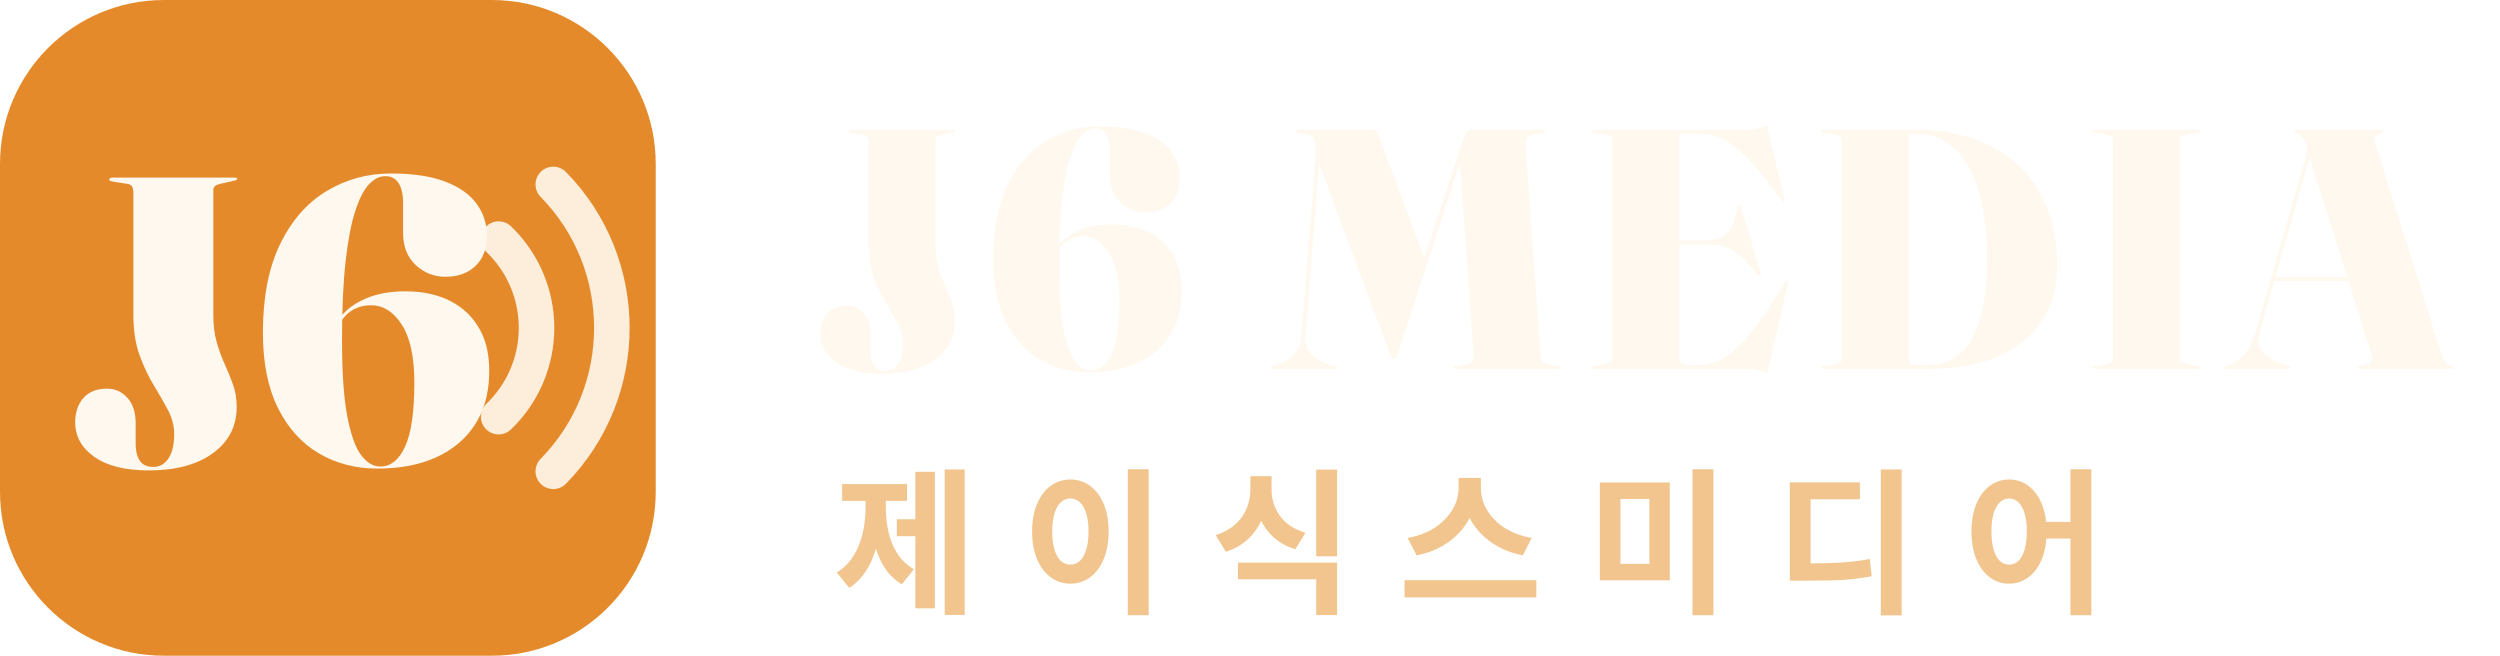
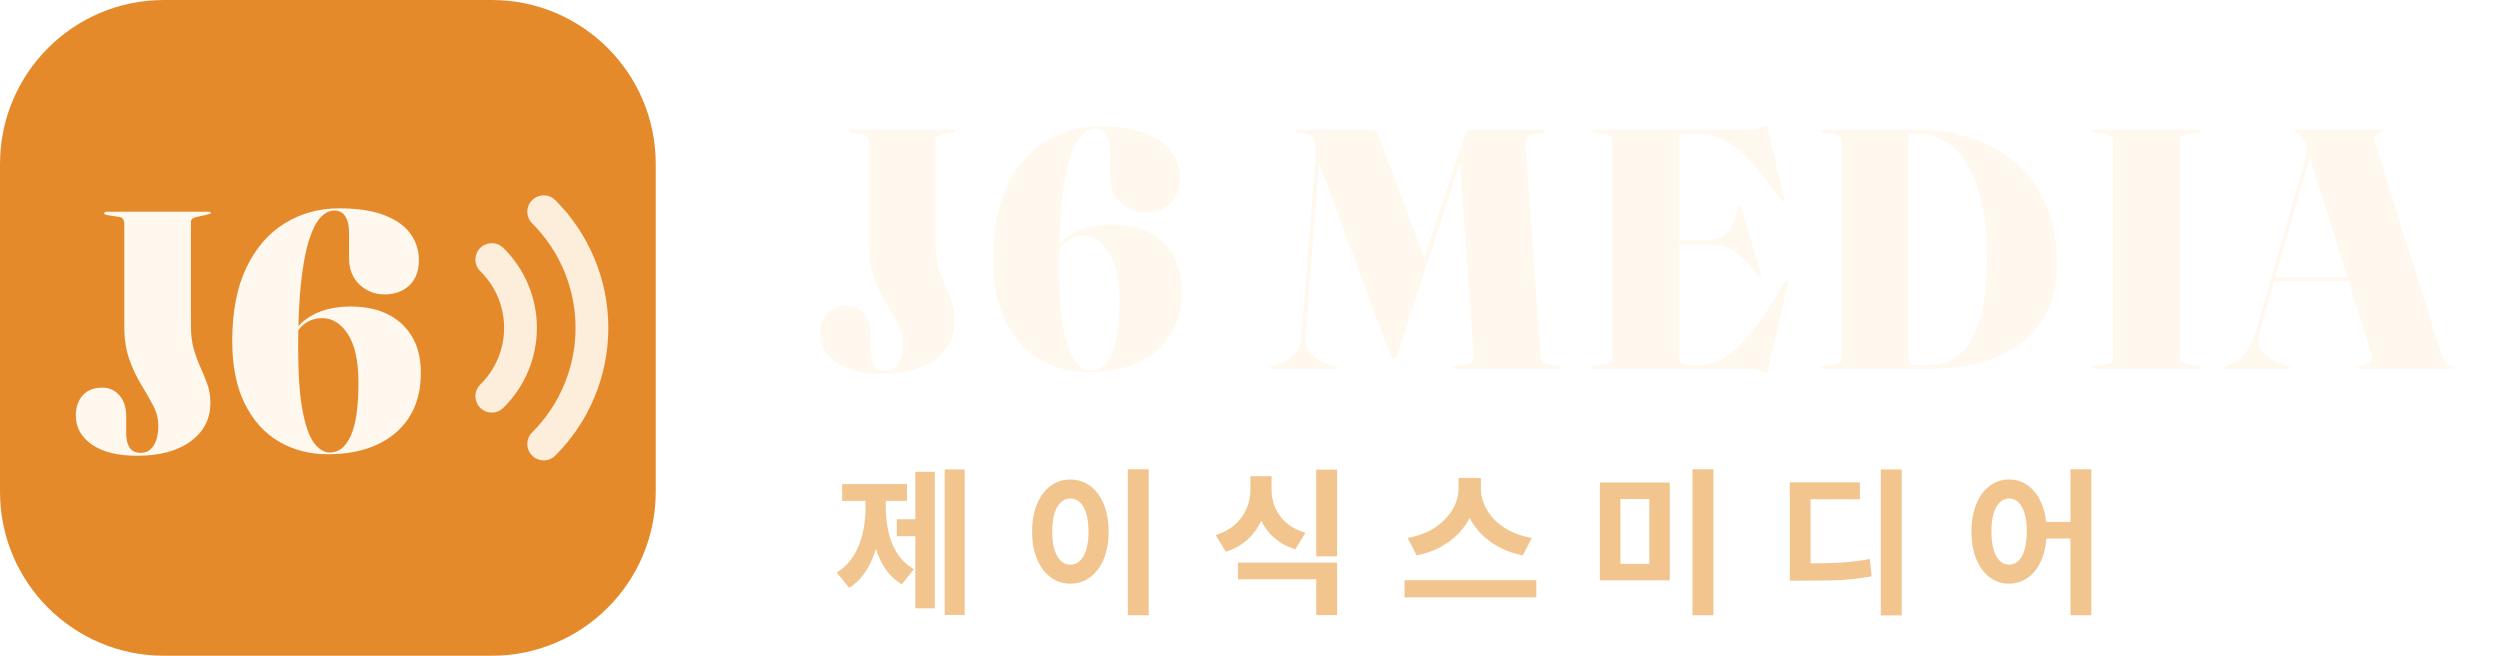
<svg xmlns="http://www.w3.org/2000/svg" viewBox="0 0 183 48" width="183" height="48" role="img" aria-label="J6 MEDIA 제이식스미디어">
  <rect width="48" height="48" rx="12" fill="#E58A2B" />
-   <path d="M17.325 29.785Q17.325 31.9 15.592 33.168Q13.86 34.435 10.89 34.435Q8.31 34.435 6.908 33.445Q5.505 32.455 5.505 30.91Q5.505 29.815 6.105 29.133Q6.705 28.45 7.845 28.45Q8.715 28.45 9.322 29.117Q9.93 29.785 9.93 30.985V32.5Q9.93 33.265 10.23 33.722Q10.53 34.18 11.235 34.18Q11.91 34.18 12.33 33.558Q12.75 32.935 12.75 31.765Q12.75 30.88 12.3 30.025Q11.85 29.17 11.258 28.203Q10.665 27.235 10.215 25.997Q9.765 24.76 9.765 23.08V14.14Q9.765 13.81 9.66 13.645Q9.555 13.48 9.27 13.45L8.31 13.3Q8.13 13.27 8.062 13.232Q7.995 13.195 7.995 13.135Q7.995 13.075 8.07 13.037Q8.145 13.0 8.205 13.0H17.145Q17.265 13.0 17.317 13.03Q17.37 13.06 17.37 13.12Q17.37 13.18 16.905 13.285L16.215 13.435Q15.915 13.495 15.765 13.6Q15.615 13.705 15.615 13.93V23.05Q15.615 24.205 15.87 25.075Q16.125 25.945 16.462 26.688Q16.8 27.43 17.062 28.165Q17.325 28.9 17.325 29.785Z M28.62 12.7Q31.05 12.7 32.602 13.3Q34.155 13.9 34.898 14.928Q35.64 15.955 35.64 17.245Q35.64 18.67 34.808 19.465Q33.975 20.26 32.61 20.26Q31.35 20.26 30.428 19.398Q29.505 18.535 29.505 17.05V14.815Q29.505 13.93 29.182 13.412Q28.86 12.895 28.2 12.895Q27.57 12.895 27.0 13.502Q26.43 14.11 25.988 15.498Q25.545 16.885 25.29 19.195Q25.035 21.505 25.035 24.895Q25.035 28.435 25.418 30.453Q25.8 32.47 26.43 33.31Q27.06 34.15 27.84 34.15Q28.98 34.15 29.655 32.688Q30.33 31.225 30.33 28.0Q30.33 25.195 29.415 23.77Q28.5 22.345 27.15 22.345Q26.415 22.345 25.822 22.69Q25.23 23.035 24.885 23.68Q24.54 24.325 24.54 25.18L24.285 25.045Q24.285 24.025 24.945 23.185Q25.605 22.345 26.812 21.835Q28.02 21.325 29.67 21.325Q31.605 21.325 33.0 22.053Q34.395 22.78 35.137 24.145Q35.88 25.51 35.805 27.475Q35.745 29.605 34.733 31.135Q33.72 32.665 31.912 33.483Q30.105 34.3 27.63 34.3Q25.245 34.3 23.347 33.19Q21.45 32.08 20.348 29.867Q19.245 27.655 19.245 24.355Q19.245 20.47 20.498 17.883Q21.75 15.295 23.887 13.998Q26.025 12.7 28.62 12.7Z" fill="#FFF8EE" />
-   <path d="M36.5 17.5a9 9 0 0 1 0 13M40.5 13.5a15 15 0 0 1 0 21" fill="none" stroke="#FFF8EE" stroke-width="2.6" stroke-linecap="round" opacity=".9" />
+   <path d="M15.4 29.488Q15.4 31.25 13.956 32.306Q12.512 33.362 10.038 33.362Q7.888 33.362 6.719 32.537Q5.55 31.712 5.55 30.425Q5.55 29.512 6.05 28.944Q6.55 28.375 7.5 28.375Q8.225 28.375 8.731 28.931Q9.238 29.488 9.238 30.488V31.75Q9.238 32.388 9.488 32.769Q9.738 33.15 10.325 33.15Q10.887 33.15 11.238 32.631Q11.588 32.112 11.588 31.137Q11.588 30.4 11.213 29.688Q10.838 28.975 10.344 28.169Q9.85 27.363 9.475 26.331Q9.1 25.3 9.1 23.9V16.45Q9.1 16.175 9.012 16.038Q8.925 15.9 8.688 15.875L7.888 15.75Q7.738 15.725 7.681 15.694Q7.625 15.662 7.625 15.613Q7.625 15.562 7.688 15.531Q7.75 15.5 7.8 15.5H15.25Q15.35 15.5 15.394 15.525Q15.438 15.55 15.438 15.6Q15.438 15.65 15.05 15.738L14.475 15.863Q14.225 15.912 14.1 16Q13.975 16.087 13.975 16.275V23.875Q13.975 24.837 14.188 25.562Q14.4 26.288 14.681 26.906Q14.963 27.525 15.181 28.137Q15.4 28.75 15.4 29.488Z M24.812 15.25Q26.838 15.25 28.131 15.75Q29.425 16.25 30.044 17.106Q30.663 17.962 30.663 19.038Q30.663 20.225 29.969 20.887Q29.275 21.55 28.138 21.55Q27.088 21.55 26.319 20.831Q25.55 20.112 25.55 18.875V17.012Q25.55 16.275 25.281 15.844Q25.013 15.412 24.463 15.412Q23.938 15.412 23.462 15.919Q22.988 16.425 22.619 17.581Q22.25 18.737 22.038 20.662Q21.825 22.587 21.825 25.413Q21.825 28.363 22.144 30.044Q22.463 31.725 22.988 32.425Q23.513 33.125 24.163 33.125Q25.113 33.125 25.675 31.906Q26.238 30.688 26.238 28.0Q26.238 25.663 25.475 24.475Q24.713 23.288 23.588 23.288Q22.975 23.288 22.481 23.575Q21.988 23.862 21.7 24.4Q21.413 24.938 21.413 25.65L21.2 25.538Q21.2 24.688 21.75 23.988Q22.3 23.288 23.306 22.863Q24.312 22.438 25.688 22.438Q27.3 22.438 28.463 23.044Q29.625 23.65 30.244 24.788Q30.863 25.925 30.8 27.562Q30.75 29.337 29.906 30.612Q29.062 31.887 27.556 32.569Q26.05 33.25 23.988 33.25Q22.0 33.25 20.419 32.325Q18.838 31.4 17.919 29.556Q17.0 27.712 17.0 24.962Q17.0 21.725 18.044 19.569Q19.088 17.413 20.869 16.331Q22.65 15.25 24.812 15.25Z" fill="#FFF8EE" />
+   <path d="M36 19a7 7 0 0 1 0 10M39.8 15.5a12 12 0 0 1 0 17" fill="none" stroke="#FFF8EE" stroke-width="2.4" stroke-linecap="round" opacity=".9" />
  <path d="M69.9 23.488Q69.9 25.25 68.456 26.306Q67.013 27.363 64.537 27.363Q62.388 27.363 61.219 26.538Q60.05 25.712 60.05 24.425Q60.05 23.512 60.55 22.944Q61.05 22.375 62.0 22.375Q62.725 22.375 63.231 22.931Q63.737 23.488 63.737 24.488V25.75Q63.737 26.387 63.987 26.769Q64.237 27.15 64.825 27.15Q65.388 27.15 65.738 26.631Q66.088 26.113 66.088 25.137Q66.088 24.4 65.713 23.688Q65.338 22.975 64.844 22.169Q64.35 21.363 63.975 20.331Q63.6 19.3 63.6 17.9V10.45Q63.6 10.175 63.513 10.037Q63.425 9.9 63.188 9.875L62.388 9.75Q62.237 9.725 62.181 9.694Q62.125 9.662 62.125 9.613Q62.125 9.562 62.188 9.531Q62.25 9.5 62.3 9.5H69.75Q69.85 9.5 69.894 9.525Q69.938 9.55 69.938 9.6Q69.938 9.65 69.55 9.738L68.975 9.863Q68.725 9.912 68.6 10Q68.475 10.087 68.475 10.275V17.875Q68.475 18.837 68.688 19.562Q68.9 20.288 69.181 20.906Q69.463 21.525 69.681 22.137Q69.9 22.75 69.9 23.488Z M80.513 9.25Q82.537 9.25 83.831 9.75Q85.125 10.25 85.744 11.106Q86.362 11.962 86.362 13.037Q86.362 14.225 85.669 14.887Q84.975 15.55 83.838 15.55Q82.787 15.55 82.019 14.831Q81.25 14.112 81.25 12.875V11.012Q81.25 10.275 80.981 9.844Q80.712 9.412 80.162 9.412Q79.638 9.412 79.162 9.919Q78.688 10.425 78.319 11.581Q77.95 12.737 77.737 14.662Q77.525 16.587 77.525 19.413Q77.525 22.363 77.844 24.044Q78.162 25.725 78.688 26.425Q79.212 27.125 79.862 27.125Q80.812 27.125 81.375 25.906Q81.938 24.688 81.938 22.0Q81.938 19.663 81.175 18.475Q80.412 17.288 79.287 17.288Q78.675 17.288 78.181 17.575Q77.688 17.862 77.4 18.4Q77.112 18.938 77.112 19.65L76.9 19.538Q76.9 18.688 77.45 17.988Q78.0 17.288 79.006 16.863Q80.013 16.438 81.388 16.438Q83.0 16.438 84.162 17.044Q85.325 17.65 85.944 18.788Q86.562 19.925 86.5 21.562Q86.45 23.337 85.606 24.612Q84.763 25.887 83.256 26.569Q81.75 27.25 79.688 27.25Q77.7 27.25 76.119 26.325Q74.537 25.4 73.619 23.556Q72.7 21.712 72.7 18.962Q72.7 15.725 73.744 13.569Q74.787 11.412 76.569 10.331Q78.35 9.25 80.513 9.25Z  M104.325 19.062 104.013 19.625 107.2 9.988Q107.288 9.688 107.388 9.594Q107.488 9.5 107.675 9.5H113.0Q113.05 9.5 113.088 9.531Q113.125 9.562 113.125 9.6Q113.125 9.637 113.088 9.662Q113.05 9.688 112.95 9.712L112.175 9.85Q111.9 9.9 111.775 10.1Q111.65 10.3 111.675 10.65L112.763 25.975Q112.788 26.35 112.888 26.475Q112.988 26.6 113.288 26.65L114.062 26.788Q114.15 26.8 114.194 26.825Q114.238 26.85 114.238 26.9Q114.238 26.938 114.2 26.969Q114.163 27.0 114.1 27.0H106.538Q106.463 27.0 106.431 26.969Q106.4 26.938 106.4 26.9Q106.4 26.85 106.438 26.825Q106.475 26.8 106.588 26.788L107.338 26.65Q107.65 26.6 107.763 26.456Q107.875 26.312 107.863 25.95L106.838 11.525L107.088 11.237L102.312 25.9Q102.238 26.15 102.163 26.212Q102.088 26.275 102.025 26.275Q101.988 26.275 101.944 26.244Q101.9 26.212 101.85 26.131Q101.8 26.05 101.738 25.9L96.4 11.537L96.613 11.112L95.55 24.812Q95.5 25.462 96.013 25.95Q96.525 26.438 97.325 26.688L97.775 26.788Q97.85 26.812 97.881 26.837Q97.913 26.863 97.913 26.9Q97.913 26.938 97.888 26.969Q97.863 27.0 97.8 27.0H93.113Q93.05 27.0 93.019 26.969Q92.988 26.938 92.988 26.9Q92.988 26.85 93.038 26.825Q93.088 26.8 93.138 26.788L93.5 26.688Q94.175 26.475 94.688 25.975Q95.2 25.475 95.25 24.762L96.263 12.062Q96.35 11.0 96.25 10.463Q96.15 9.925 95.775 9.85L95.05 9.725Q94.925 9.7 94.881 9.675Q94.838 9.65 94.838 9.6Q94.838 9.5 94.988 9.5H100.475Q100.613 9.5 100.713 9.581Q100.812 9.662 100.9 9.887Z M122.175 17.612H124.638Q125.8 17.612 126.369 17.1Q126.938 16.587 127.175 15.175Q127.2 15.075 127.231 15.056Q127.263 15.037 127.3 15.037Q127.4 15.025 127.438 15.175L128.888 19.988Q128.912 20.062 128.9 20.113Q128.888 20.163 128.85 20.188Q128.812 20.2 128.769 20.2Q128.725 20.2 128.662 20.137Q127.963 19.238 127.419 18.75Q126.875 18.262 126.306 18.081Q125.738 17.9 125.0 17.9H122.175ZM116.513 9.6Q116.513 9.562 116.544 9.531Q116.575 9.5 116.65 9.5H128.075Q128.388 9.5 128.644 9.425Q128.9 9.35 129.075 9.281Q129.25 9.212 129.287 9.212Q129.325 9.212 129.35 9.262Q129.375 9.312 129.412 9.5L130.613 14.537Q130.638 14.637 130.619 14.681Q130.6 14.725 130.562 14.737Q130.525 14.75 130.494 14.738Q130.463 14.725 130.4 14.65Q129.312 13.125 128.469 12.175Q127.625 11.225 126.931 10.7Q126.238 10.175 125.613 9.981Q124.988 9.787 124.312 9.787H122.913V26.113Q122.913 26.413 123.075 26.562Q123.238 26.712 123.538 26.712H124.5Q125.275 26.712 126.138 26.231Q127.0 25.75 128.094 24.444Q129.188 23.137 130.662 20.65Q130.725 20.575 130.756 20.55Q130.787 20.525 130.825 20.55Q130.863 20.55 130.881 20.6Q130.9 20.65 130.875 20.762L129.438 27.0Q129.4 27.175 129.375 27.231Q129.35 27.288 129.325 27.288Q129.263 27.288 129.088 27.219Q128.912 27.15 128.65 27.075Q128.388 27.0 128.062 27.0H116.65Q116.575 27.0 116.544 26.969Q116.513 26.938 116.513 26.9Q116.513 26.825 116.7 26.788L117.475 26.65Q117.75 26.613 117.888 26.525Q118.025 26.438 118.025 26.288V10.212Q118.025 10.062 117.888 9.975Q117.75 9.887 117.475 9.85L116.7 9.712Q116.513 9.675 116.513 9.6Z M133.313 26.9Q133.313 26.812 133.475 26.788L134.338 26.637Q134.6 26.6 134.713 26.513Q134.825 26.425 134.825 26.25V10.262Q134.825 10.087 134.706 9.994Q134.588 9.9 134.338 9.863L133.438 9.7Q133.313 9.688 133.313 9.587Q133.313 9.537 133.344 9.519Q133.375 9.5 133.438 9.5H140.288Q142.538 9.5 144.419 10.144Q146.3 10.787 147.681 12.044Q149.063 13.3 149.819 15.15Q150.575 17.0 150.575 19.413Q150.575 21.825 149.438 23.519Q148.3 25.212 146.219 26.106Q144.138 27.0 141.288 27.0H133.438Q133.363 27.0 133.338 26.975Q133.313 26.95 133.313 26.9ZM141.288 26.712Q142.488 26.712 143.425 25.95Q144.363 25.188 144.906 23.481Q145.45 21.775 145.45 18.938Q145.45 16.65 145.081 14.931Q144.713 13.212 144.025 12.075Q143.338 10.938 142.394 10.362Q141.45 9.787 140.288 9.787H139.713V26.25Q139.713 26.475 139.85 26.594Q139.988 26.712 140.238 26.712Z M159.562 26.288Q159.562 26.438 159.706 26.525Q159.85 26.613 160.113 26.65L160.888 26.788Q161.075 26.825 161.075 26.9Q161.075 26.95 161.044 26.975Q161.013 27.0 160.938 27.0H153.3Q153.225 27.0 153.194 26.975Q153.163 26.95 153.163 26.9Q153.163 26.825 153.35 26.788L154.125 26.65Q154.4 26.613 154.538 26.525Q154.675 26.438 154.675 26.288V10.212Q154.675 10.062 154.538 9.975Q154.4 9.887 154.125 9.85L153.35 9.712Q153.163 9.688 153.163 9.6Q153.163 9.562 153.194 9.531Q153.225 9.5 153.3 9.5H160.938Q161.013 9.5 161.044 9.531Q161.075 9.562 161.075 9.6Q161.075 9.688 160.888 9.712L160.113 9.85Q159.85 9.887 159.706 9.975Q159.562 10.062 159.562 10.212Z M166.413 20.288H172.513L172.563 20.575H166.338ZM167.638 26.9Q167.638 26.938 167.606 26.969Q167.575 27.0 167.525 27.0H162.925Q162.863 27.0 162.831 26.969Q162.8 26.938 162.8 26.9Q162.8 26.85 162.85 26.825Q162.9 26.8 162.95 26.788L163.25 26.688Q163.738 26.512 164.269 25.944Q164.8 25.375 165.113 24.3L168.763 11.537Q168.95 10.875 168.8 10.487Q168.65 10.1 168.3 9.85Q168.113 9.7 168.019 9.669Q167.925 9.637 167.925 9.6Q167.925 9.537 167.963 9.519Q168 9.5 168.075 9.5H174.313Q174.388 9.5 174.419 9.519Q174.45 9.537 174.45 9.6Q174.45 9.637 174.369 9.688Q174.288 9.738 174.088 9.825Q173.888 9.887 173.831 10.037Q173.775 10.188 173.888 10.575L178.775 26.113Q178.863 26.387 179.025 26.544Q179.188 26.7 179.413 26.75Q179.513 26.788 179.556 26.819Q179.6 26.85 179.6 26.9Q179.6 26.938 179.562 26.969Q179.525 27.0 179.463 27.0H172.7Q172.625 27.0 172.588 26.969Q172.55 26.938 172.55 26.9Q172.55 26.85 172.594 26.837Q172.638 26.825 172.738 26.788L173.213 26.675Q173.563 26.562 173.625 26.394Q173.688 26.225 173.575 25.875L169.025 11.35L169.4 10.375L165.388 24.375Q165.213 24.95 165.419 25.406Q165.625 25.863 166.094 26.188Q166.563 26.512 167.213 26.7L167.5 26.788Q167.575 26.812 167.606 26.837Q167.638 26.863 167.638 26.9Z" fill="#FFF8EE" />
  <path d="M69.153 34.363H70.614V45.012H69.153ZM65.646 38.008H67.417V39.251H65.646ZM67.003 34.535H68.429V44.529H67.003ZM63.358 36.099H64.507V37.192Q64.507 38.089 64.375 38.963Q64.243 39.837 63.967 40.613Q63.691 41.389 63.242 42.011Q62.794 42.632 62.161 43.034L61.253 41.907Q62.035 41.413 62.495 40.659Q62.955 39.906 63.156 39.003Q63.358 38.1 63.358 37.192ZM63.703 36.099H64.841V37.192Q64.841 38.078 65.036 38.94Q65.232 39.803 65.68 40.51Q66.129 41.217 66.9 41.666L66.014 42.77Q65.163 42.264 64.657 41.401Q64.151 40.538 63.927 39.452Q63.703 38.365 63.703 37.192ZM61.644 35.433H66.394V36.663H61.644Z M82.554 34.352H84.084V45.035H82.554ZM78.345 35.099Q79.162 35.099 79.794 35.565Q80.427 36.031 80.789 36.887Q81.151 37.744 81.151 38.906Q81.151 40.078 80.789 40.935Q80.427 41.792 79.794 42.258Q79.162 42.724 78.345 42.724Q77.54 42.724 76.907 42.258Q76.275 41.792 75.913 40.935Q75.55 40.078 75.55 38.906Q75.55 37.744 75.913 36.887Q76.275 36.031 76.907 35.565Q77.54 35.099 78.345 35.099ZM78.345 36.49Q77.954 36.49 77.655 36.767Q77.356 37.043 77.189 37.577Q77.023 38.112 77.023 38.906Q77.023 39.688 77.189 40.234Q77.356 40.78 77.655 41.056Q77.954 41.332 78.345 41.332Q78.748 41.332 79.047 41.056Q79.346 40.78 79.512 40.234Q79.679 39.688 79.679 38.906Q79.679 38.112 79.512 37.577Q79.346 37.043 79.047 36.767Q78.748 36.49 78.345 36.49Z M91.527 34.858H92.792V35.87Q92.792 36.87 92.459 37.784Q92.125 38.699 91.447 39.377Q90.768 40.056 89.733 40.389L88.986 39.17Q89.653 38.963 90.136 38.612Q90.618 38.261 90.923 37.819Q91.228 37.376 91.377 36.876Q91.527 36.376 91.527 35.87ZM91.838 34.858H93.079V35.87Q93.079 36.364 93.229 36.841Q93.379 37.319 93.672 37.738Q93.965 38.158 94.436 38.48Q94.908 38.802 95.564 38.998L94.816 40.205Q93.793 39.883 93.131 39.239Q92.47 38.595 92.154 37.727Q91.838 36.858 91.838 35.87ZM90.618 41.182H97.875V45.023H96.346V42.401H90.618ZM96.346 34.374H97.875V40.722H96.346Z M106.767 34.984H108.09V35.755Q108.09 36.444 107.9 37.094Q107.71 37.744 107.343 38.319Q106.975 38.894 106.44 39.36Q105.905 39.825 105.215 40.159Q104.525 40.492 103.697 40.654L103.041 39.377Q103.755 39.251 104.347 38.992Q104.939 38.733 105.388 38.365Q105.836 37.997 106.147 37.566Q106.457 37.135 106.612 36.669Q106.767 36.203 106.767 35.755ZM107.067 34.984H108.401V35.755Q108.401 36.215 108.556 36.686Q108.711 37.157 109.016 37.589Q109.321 38.02 109.769 38.377Q110.218 38.733 110.804 38.992Q111.391 39.251 112.127 39.377L111.471 40.654Q110.643 40.492 109.953 40.159Q109.263 39.825 108.728 39.365Q108.194 38.906 107.82 38.331Q107.446 37.755 107.256 37.1Q107.067 36.444 107.067 35.755ZM102.812 42.471H112.46V43.724H102.812Z M117.109 35.318H122.227V42.482H117.109ZM120.732 36.525H118.615V41.275H120.732ZM123.894 34.352H125.424V45.035H123.894Z M137.674 34.363H139.204V45.047H137.674ZM131.016 41.24H131.936Q133.051 41.24 133.896 41.217Q134.742 41.194 135.449 41.125Q136.156 41.056 136.869 40.918L137.007 42.183Q136.282 42.321 135.552 42.396Q134.822 42.471 133.948 42.488Q133.074 42.505 131.936 42.505H131.016ZM131.016 35.306H136.144V36.548H132.534V41.723H131.016Z M147.061 35.099Q147.855 35.099 148.481 35.565Q149.108 36.031 149.459 36.887Q149.81 37.744 149.81 38.906Q149.81 40.078 149.459 40.935Q149.108 41.792 148.481 42.258Q147.855 42.724 147.061 42.724Q146.268 42.724 145.647 42.258Q145.025 41.792 144.669 40.935Q144.312 40.078 144.312 38.906Q144.312 37.744 144.669 36.887Q145.025 36.031 145.647 35.565Q146.268 35.099 147.061 35.099ZM147.061 36.49Q146.681 36.49 146.388 36.767Q146.095 37.043 145.934 37.577Q145.773 38.112 145.773 38.906Q145.773 39.688 145.934 40.234Q146.095 40.78 146.388 41.056Q146.681 41.332 147.061 41.332Q147.464 41.332 147.751 41.056Q148.038 40.78 148.2 40.234Q148.361 39.688 148.361 38.906Q148.361 38.112 148.2 37.577Q148.038 37.043 147.751 36.767Q147.464 36.49 147.061 36.49ZM151.558 34.352H153.087V45.035H151.558ZM149.361 38.204H152.202V39.423H149.361Z" fill="#F2C58E" />
</svg>
